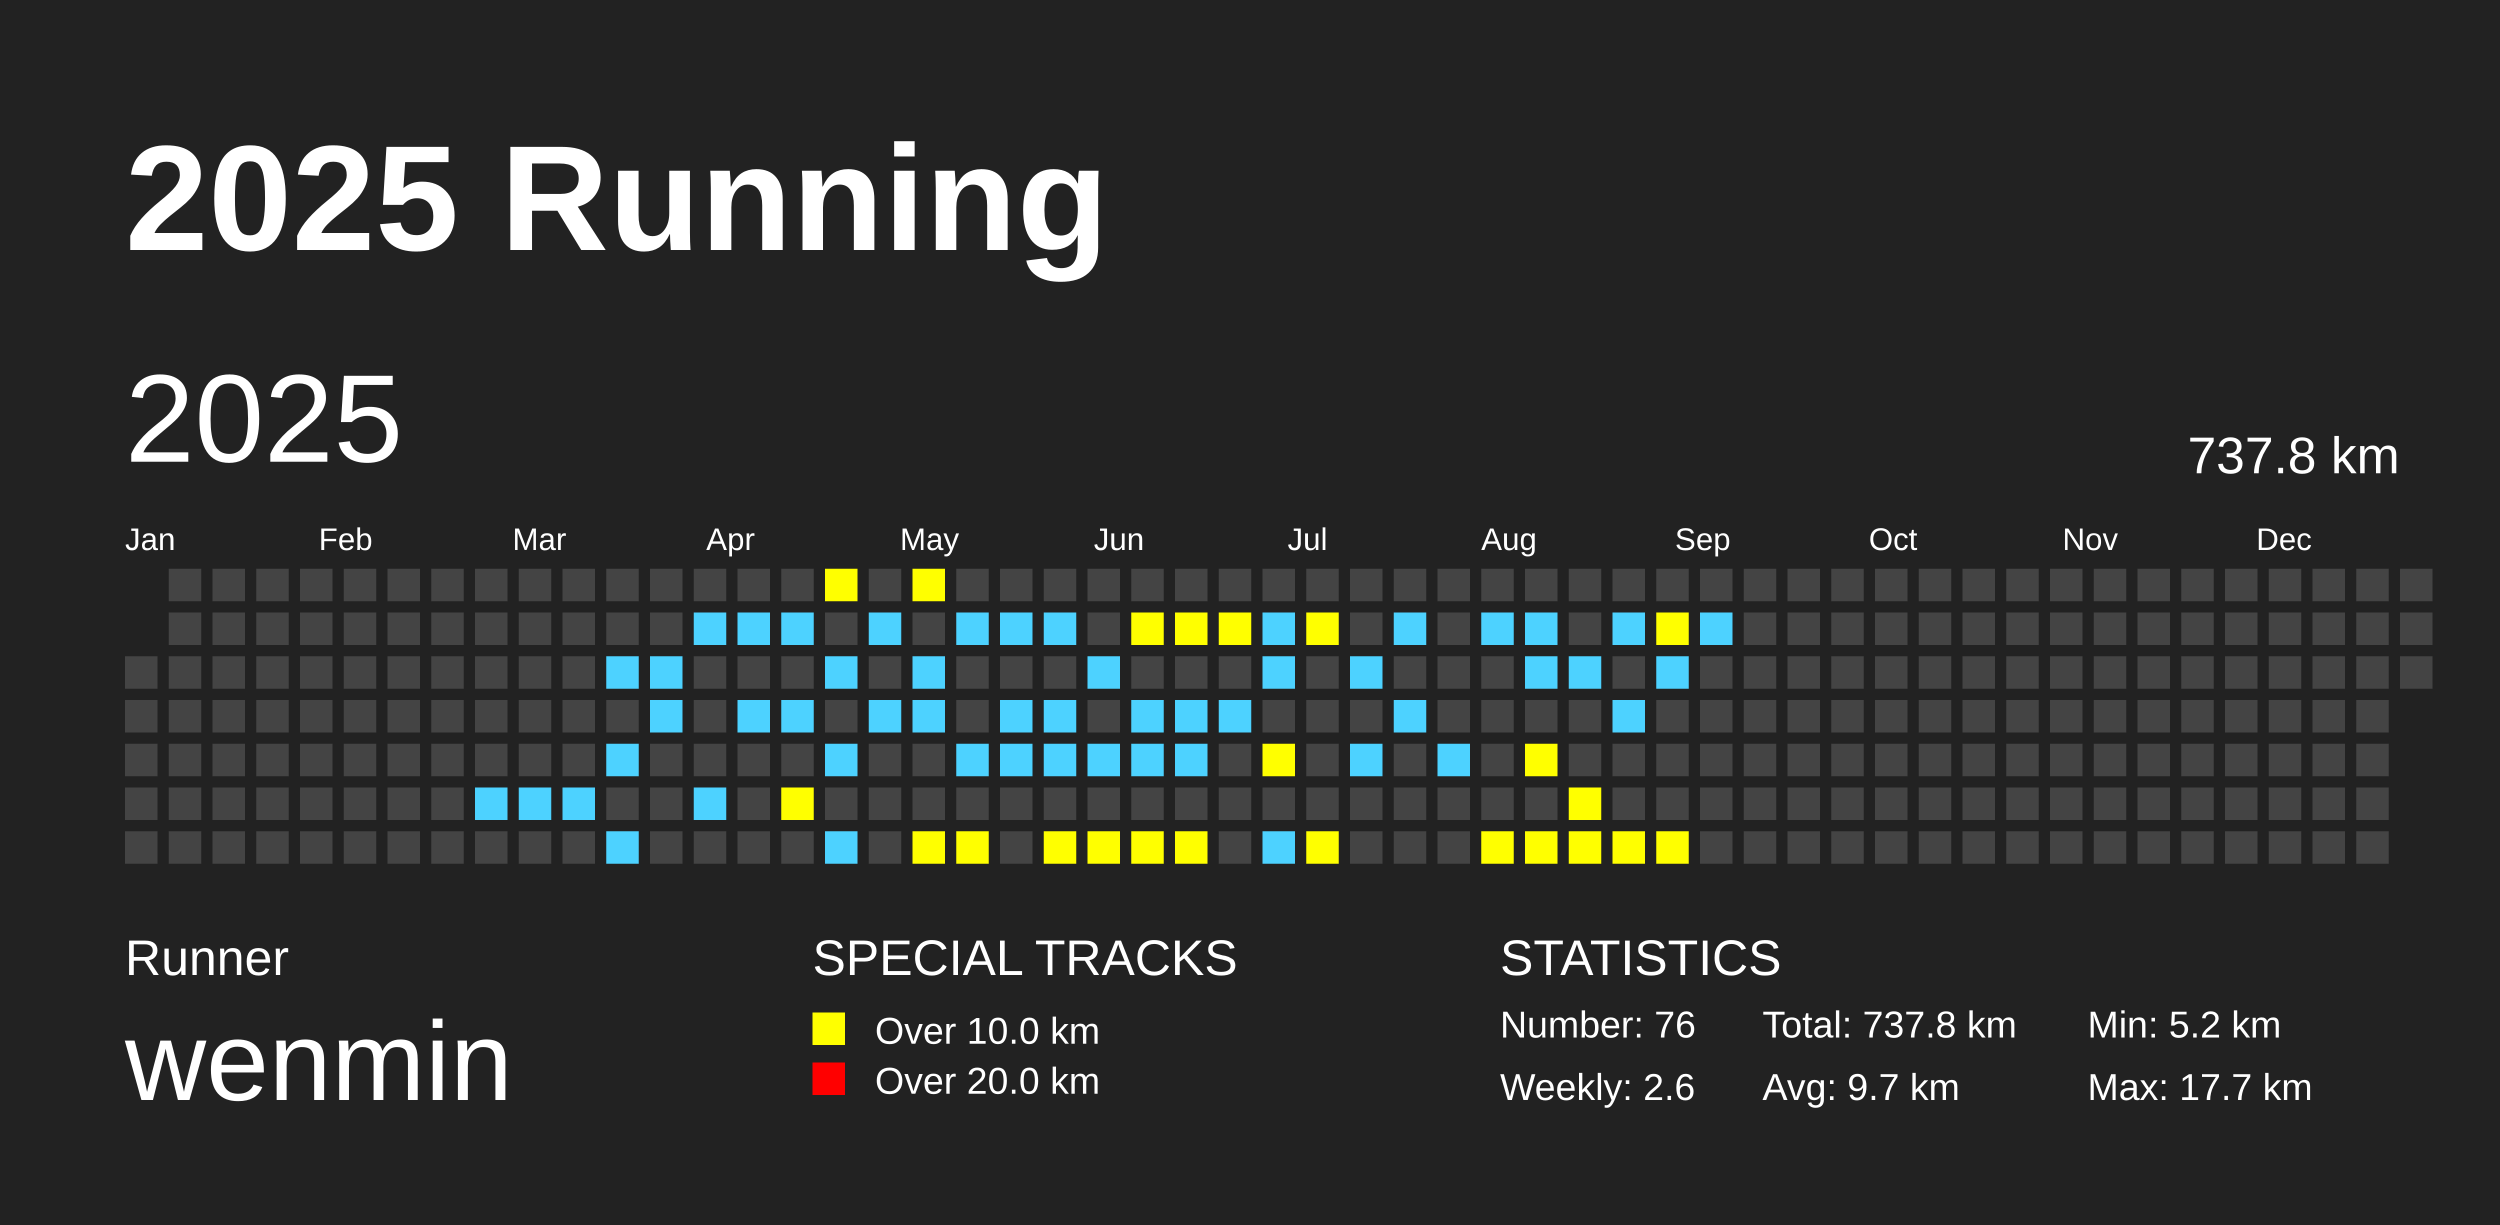
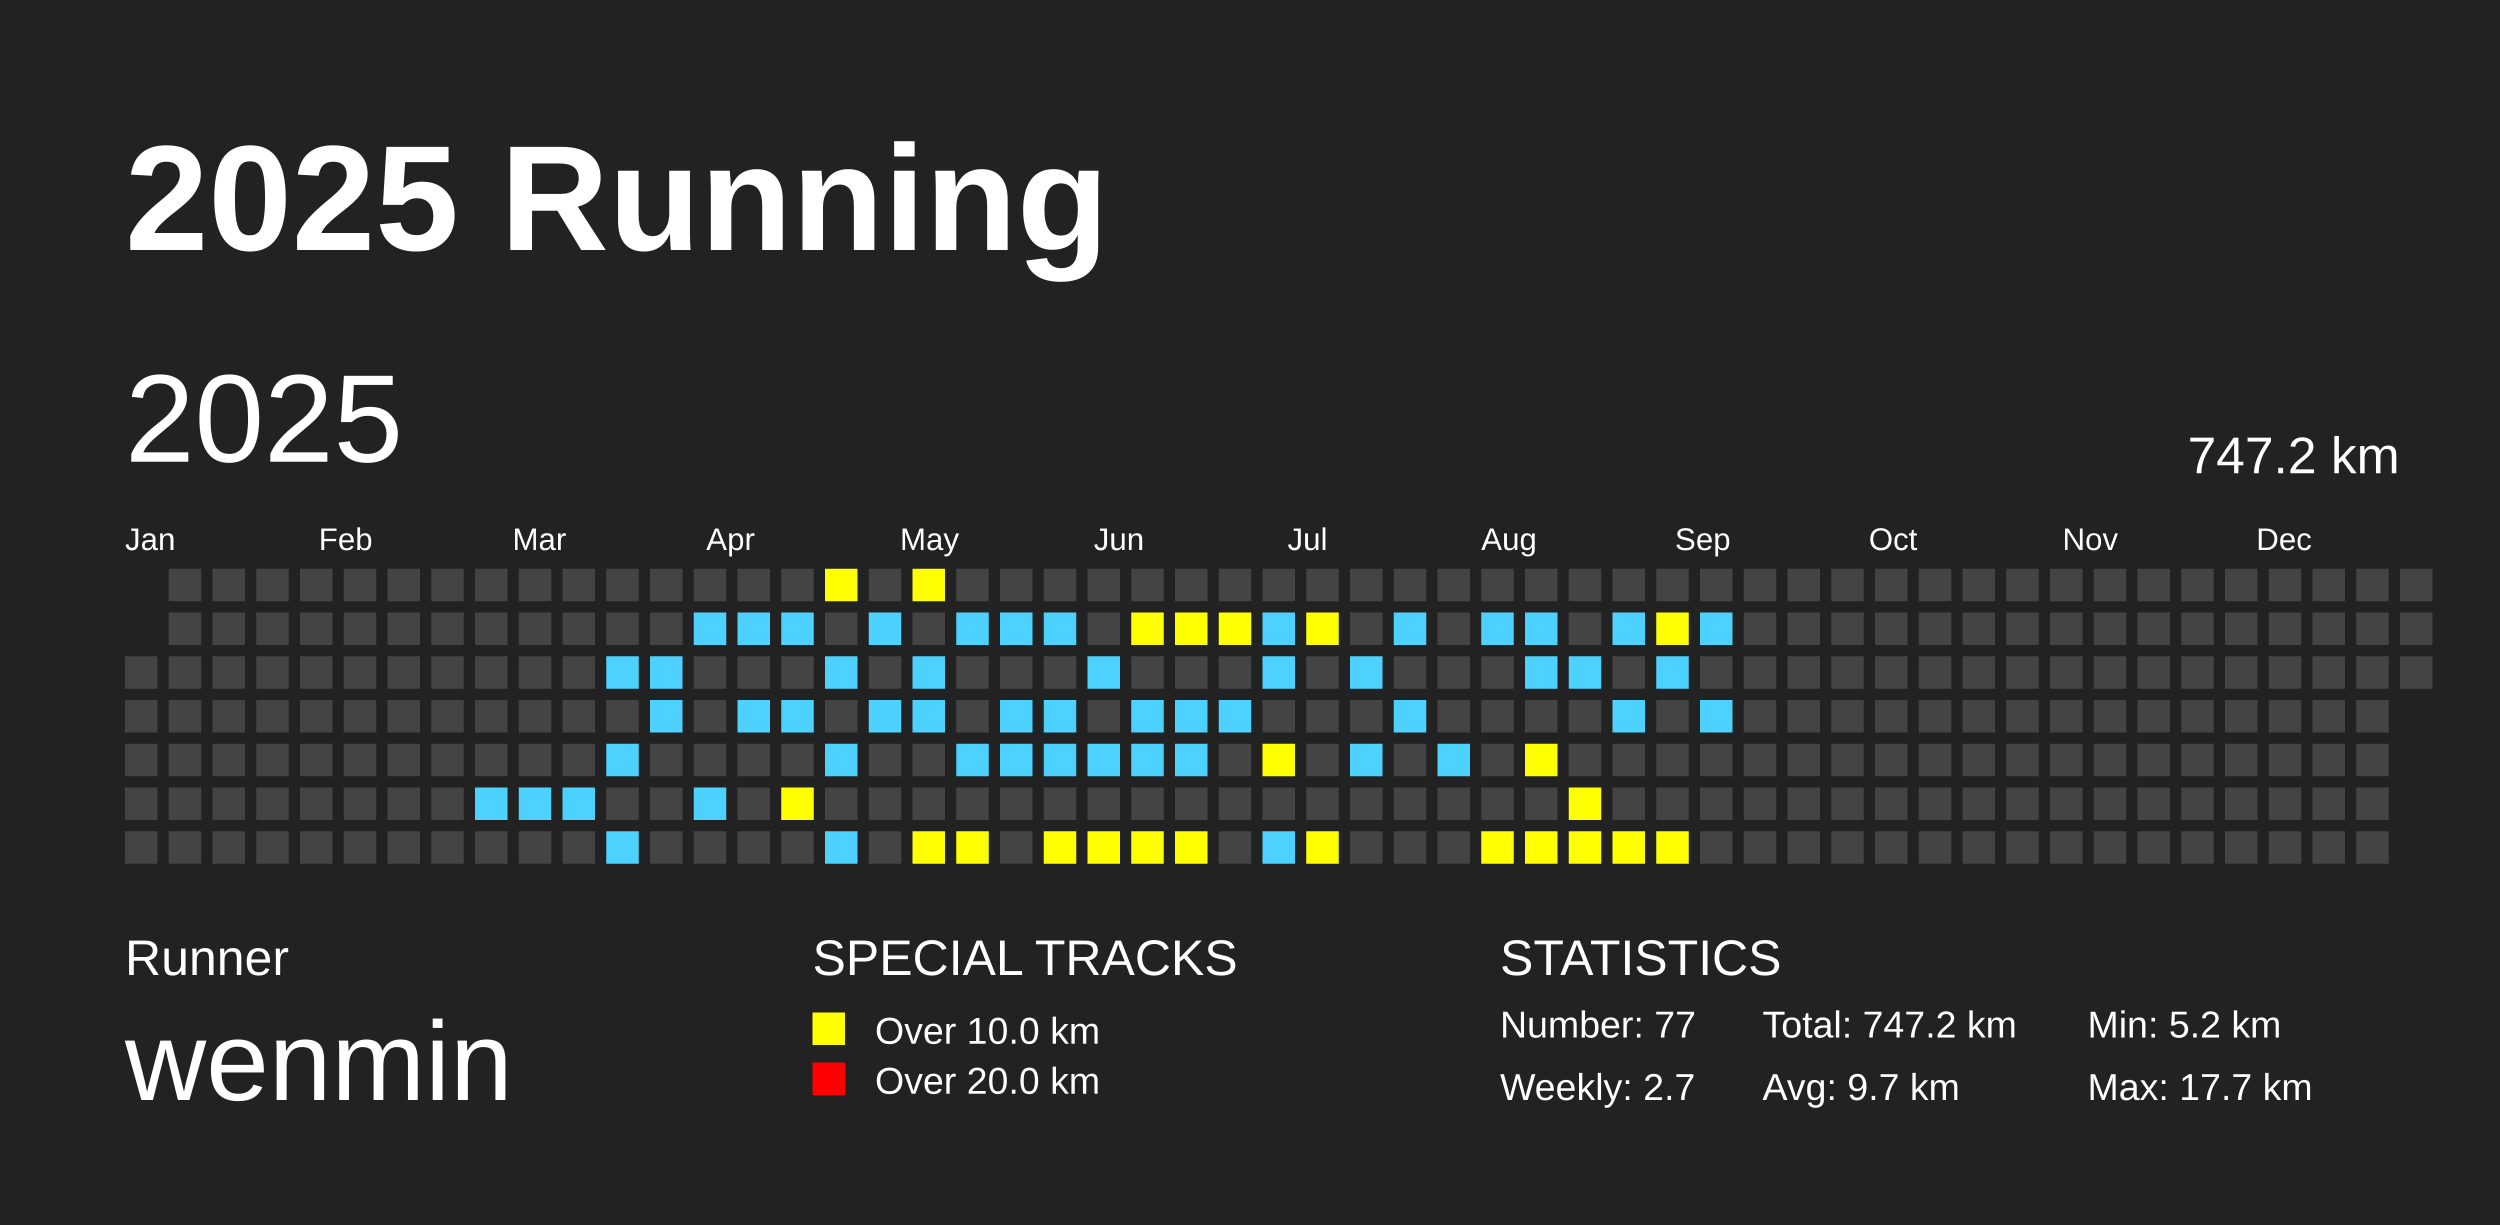
<svg xmlns="http://www.w3.org/2000/svg" baseProfile="full" height="98mm" version="1.1" viewBox="0,0,200,98" width="200mm">
  <defs />
  <rect fill="#222222" height="98" width="200" x="0" y="0" />
  <text fill="#FFFFFF" style="font-size:12px; font-family:Arial; font-weight:bold;" x="10" y="20">2025 Running</text>
  <text fill="#FFFFFF" style="font-size:4px; font-family:Arial" x="10" y="78">Runner</text>
  <text fill="#FFFFFF" style="font-size:9px; font-family:Arial" x="10" y="88">wenmin</text>
  <text fill="#FFFFFF" style="font-size:4px; font-family:Arial" x="65" y="78">SPECIAL TRACKS</text>
  <rect fill="yellow" height="2.6" width="2.6" x="65" y="81" />
  <text fill="#FFFFFF" style="font-size:3px; font-family:Arial" x="70" y="83.5">Over 10.0 km</text>
  <rect fill="red" height="2.6" width="2.6" x="65" y="85" />
  <text fill="#FFFFFF" style="font-size:3px; font-family:Arial" x="70" y="87.5">Over 20.0 km</text>
  <text fill="#FFFFFF" style="font-size:4px; font-family:Arial" x="120" y="78">STATISTICS</text>
-   <text fill="#FFFFFF" style="font-size:3px; font-family:Arial" x="120" y="83">Number: 76</text>
-   <text fill="#FFFFFF" style="font-size:3px; font-family:Arial" x="120" y="88">Weekly: 2.6</text>
-   <text fill="#FFFFFF" style="font-size:3px; font-family:Arial" x="141" y="83">Total: 737.8 km</text>
+   <text fill="#FFFFFF" style="font-size:3px; font-family:Arial" x="120" y="83">Number: 77</text>
+   <text fill="#FFFFFF" style="font-size:3px; font-family:Arial" x="120" y="88">Weekly: 2.7</text>
+   <text fill="#FFFFFF" style="font-size:3px; font-family:Arial" x="141" y="83">Total: 747.2 km</text>
  <text fill="#FFFFFF" style="font-size:3px; font-family:Arial" x="141" y="88">Avg: 9.7 km</text>
  <text fill="#FFFFFF" style="font-size:3px; font-family:Arial" x="167" y="83">Min: 5.2 km</text>
  <text fill="#FFFFFF" style="font-size:3px; font-family:Arial" x="167" y="88">Max: 17.7 km</text>
  <text dominant-baseline="hanging" fill="#FFFFFF" style="font-size:10.0px; font-family:Arial;" x="10" y="30">2025</text>
-   <text dominant-baseline="hanging" fill="#FFFFFF" style="font-size:4.125px; font-family:Arial;" x="175" y="35">737.8 km</text>
+   <text dominant-baseline="hanging" fill="#FFFFFF" style="font-size:4.125px; font-family:Arial;" x="175" y="35">747.2 km</text>
  <text fill="#FFFFFF" style="font-size:2.5px; font-family:Arial" x="10.0" y="44">Jan</text>
  <text fill="#FFFFFF" style="font-size:2.5px; font-family:Arial" x="25.5" y="44">Feb</text>
  <text fill="#FFFFFF" style="font-size:2.5px; font-family:Arial" x="41.0" y="44">Mar</text>
  <text fill="#FFFFFF" style="font-size:2.5px; font-family:Arial" x="56.5" y="44">Apr</text>
  <text fill="#FFFFFF" style="font-size:2.5px; font-family:Arial" x="72.0" y="44">May</text>
  <text fill="#FFFFFF" style="font-size:2.5px; font-family:Arial" x="87.5" y="44">Jun</text>
  <text fill="#FFFFFF" style="font-size:2.5px; font-family:Arial" x="103.0" y="44">Jul</text>
  <text fill="#FFFFFF" style="font-size:2.5px; font-family:Arial" x="118.5" y="44">Aug</text>
  <text fill="#FFFFFF" style="font-size:2.5px; font-family:Arial" x="134.0" y="44">Sep</text>
  <text fill="#FFFFFF" style="font-size:2.5px; font-family:Arial" x="149.5" y="44">Oct</text>
  <text fill="#FFFFFF" style="font-size:2.5px; font-family:Arial" x="165.0" y="44">Nov</text>
  <text fill="#FFFFFF" style="font-size:2.5px; font-family:Arial" x="180.5" y="44">Dec</text>
  <rect fill="#444444" height="2.6" width="2.6" x="10.0" y="52.5" />
  <rect fill="#444444" height="2.6" width="2.6" x="10.0" y="56.0" />
  <rect fill="#444444" height="2.6" width="2.6" x="10.0" y="59.5" />
  <rect fill="#444444" height="2.6" width="2.6" x="10.0" y="63.0" />
  <rect fill="#444444" height="2.6" width="2.6" x="10.0" y="66.5" />
  <rect fill="#444444" height="2.6" width="2.6" x="13.5" y="45.5" />
  <rect fill="#444444" height="2.6" width="2.6" x="13.5" y="49.0" />
  <rect fill="#444444" height="2.6" width="2.6" x="13.5" y="52.5" />
  <rect fill="#444444" height="2.6" width="2.6" x="13.5" y="56.0" />
  <rect fill="#444444" height="2.6" width="2.6" x="13.5" y="59.5" />
  <rect fill="#444444" height="2.6" width="2.6" x="13.5" y="63.0" />
  <rect fill="#444444" height="2.6" width="2.6" x="13.5" y="66.5" />
  <rect fill="#444444" height="2.6" width="2.6" x="17.0" y="45.5" />
  <rect fill="#444444" height="2.6" width="2.6" x="17.0" y="49.0" />
  <rect fill="#444444" height="2.6" width="2.6" x="17.0" y="52.5" />
  <rect fill="#444444" height="2.6" width="2.6" x="17.0" y="56.0" />
  <rect fill="#444444" height="2.6" width="2.6" x="17.0" y="59.5" />
  <rect fill="#444444" height="2.6" width="2.6" x="17.0" y="63.0" />
  <rect fill="#444444" height="2.6" width="2.6" x="17.0" y="66.5" />
  <rect fill="#444444" height="2.6" width="2.6" x="20.5" y="45.5" />
  <rect fill="#444444" height="2.6" width="2.6" x="20.5" y="49.0" />
  <rect fill="#444444" height="2.6" width="2.6" x="20.5" y="52.5" />
  <rect fill="#444444" height="2.6" width="2.6" x="20.5" y="56.0" />
  <rect fill="#444444" height="2.6" width="2.6" x="20.5" y="59.5" />
  <rect fill="#444444" height="2.6" width="2.6" x="20.5" y="63.0" />
  <rect fill="#444444" height="2.6" width="2.6" x="20.5" y="66.5" />
  <rect fill="#444444" height="2.6" width="2.6" x="24.0" y="45.5" />
  <rect fill="#444444" height="2.6" width="2.6" x="24.0" y="49.0" />
  <rect fill="#444444" height="2.6" width="2.6" x="24.0" y="52.5" />
  <rect fill="#444444" height="2.6" width="2.6" x="24.0" y="56.0" />
  <rect fill="#444444" height="2.6" width="2.6" x="24.0" y="59.5" />
  <rect fill="#444444" height="2.6" width="2.6" x="24.0" y="63.0" />
  <rect fill="#444444" height="2.6" width="2.6" x="24.0" y="66.5" />
  <rect fill="#444444" height="2.6" width="2.6" x="27.5" y="45.5" />
  <rect fill="#444444" height="2.6" width="2.6" x="27.5" y="49.0" />
  <rect fill="#444444" height="2.6" width="2.6" x="27.5" y="52.5" />
  <rect fill="#444444" height="2.6" width="2.6" x="27.5" y="56.0" />
  <rect fill="#444444" height="2.6" width="2.6" x="27.5" y="59.5" />
  <rect fill="#444444" height="2.6" width="2.6" x="27.5" y="63.0" />
  <rect fill="#444444" height="2.6" width="2.6" x="27.5" y="66.5" />
  <rect fill="#444444" height="2.6" width="2.6" x="31.0" y="45.5" />
  <rect fill="#444444" height="2.6" width="2.6" x="31.0" y="49.0" />
  <rect fill="#444444" height="2.6" width="2.6" x="31.0" y="52.5" />
  <rect fill="#444444" height="2.6" width="2.6" x="31.0" y="56.0" />
  <rect fill="#444444" height="2.6" width="2.6" x="31.0" y="59.5" />
  <rect fill="#444444" height="2.6" width="2.6" x="31.0" y="63.0" />
  <rect fill="#444444" height="2.6" width="2.6" x="31.0" y="66.5" />
  <rect fill="#444444" height="2.6" width="2.6" x="34.5" y="45.5" />
  <rect fill="#444444" height="2.6" width="2.6" x="34.5" y="49.0" />
  <rect fill="#444444" height="2.6" width="2.6" x="34.5" y="52.5" />
  <rect fill="#444444" height="2.6" width="2.6" x="34.5" y="56.0" />
  <rect fill="#444444" height="2.6" width="2.6" x="34.5" y="59.5" />
  <rect fill="#444444" height="2.6" width="2.6" x="34.5" y="63.0" />
  <rect fill="#444444" height="2.6" width="2.6" x="34.5" y="66.5" />
  <rect fill="#444444" height="2.6" width="2.6" x="38.0" y="45.5" />
  <rect fill="#444444" height="2.6" width="2.6" x="38.0" y="49.0" />
  <rect fill="#444444" height="2.6" width="2.6" x="38.0" y="52.5" />
  <rect fill="#444444" height="2.6" width="2.6" x="38.0" y="56.0" />
  <rect fill="#444444" height="2.6" width="2.6" x="38.0" y="59.5" />
  <rect fill="#4DD2FF" height="2.6" width="2.6" x="38.0" y="63.0" />
  <rect fill="#444444" height="2.6" width="2.6" x="38.0" y="66.5" />
  <rect fill="#444444" height="2.6" width="2.6" x="41.5" y="45.5" />
  <rect fill="#444444" height="2.6" width="2.6" x="41.5" y="49.0" />
  <rect fill="#444444" height="2.6" width="2.6" x="41.5" y="52.5" />
  <rect fill="#444444" height="2.6" width="2.6" x="41.5" y="56.0" />
  <rect fill="#444444" height="2.6" width="2.6" x="41.5" y="59.5" />
  <rect fill="#4DD2FF" height="2.6" width="2.6" x="41.5" y="63.0" />
  <rect fill="#444444" height="2.6" width="2.6" x="41.5" y="66.5" />
  <rect fill="#444444" height="2.6" width="2.6" x="45.0" y="45.5" />
  <rect fill="#444444" height="2.6" width="2.6" x="45.0" y="49.0" />
  <rect fill="#444444" height="2.6" width="2.6" x="45.0" y="52.5" />
  <rect fill="#444444" height="2.6" width="2.6" x="45.0" y="56.0" />
  <rect fill="#444444" height="2.6" width="2.6" x="45.0" y="59.5" />
  <rect fill="#4DD2FF" height="2.6" width="2.6" x="45.0" y="63.0" />
  <rect fill="#444444" height="2.6" width="2.6" x="45.0" y="66.5" />
  <rect fill="#444444" height="2.6" width="2.6" x="48.5" y="45.5" />
  <rect fill="#444444" height="2.6" width="2.6" x="48.5" y="49.0" />
  <rect fill="#4DD2FF" height="2.6" width="2.6" x="48.5" y="52.5" />
  <rect fill="#444444" height="2.6" width="2.6" x="48.5" y="56.0" />
  <rect fill="#4DD2FF" height="2.6" width="2.6" x="48.5" y="59.5" />
  <rect fill="#444444" height="2.6" width="2.6" x="48.5" y="63.0" />
  <rect fill="#4DD2FF" height="2.6" width="2.6" x="48.5" y="66.5" />
  <rect fill="#444444" height="2.6" width="2.6" x="52.0" y="45.5" />
  <rect fill="#444444" height="2.6" width="2.6" x="52.0" y="49.0" />
  <rect fill="#4DD2FF" height="2.6" width="2.6" x="52.0" y="52.5" />
  <rect fill="#4DD2FF" height="2.6" width="2.6" x="52.0" y="56.0" />
  <rect fill="#444444" height="2.6" width="2.6" x="52.0" y="59.5" />
  <rect fill="#444444" height="2.6" width="2.6" x="52.0" y="63.0" />
  <rect fill="#444444" height="2.6" width="2.6" x="52.0" y="66.5" />
  <rect fill="#444444" height="2.6" width="2.6" x="55.5" y="45.5" />
  <rect fill="#4DD2FF" height="2.6" width="2.6" x="55.5" y="49.0" />
  <rect fill="#444444" height="2.6" width="2.6" x="55.5" y="52.5" />
  <rect fill="#444444" height="2.6" width="2.6" x="55.5" y="56.0" />
  <rect fill="#444444" height="2.6" width="2.6" x="55.5" y="59.5" />
  <rect fill="#4DD2FF" height="2.6" width="2.6" x="55.5" y="63.0" />
  <rect fill="#444444" height="2.6" width="2.6" x="55.5" y="66.5" />
  <rect fill="#444444" height="2.6" width="2.6" x="59.0" y="45.5" />
  <rect fill="#4DD2FF" height="2.6" width="2.6" x="59.0" y="49.0" />
  <rect fill="#444444" height="2.6" width="2.6" x="59.0" y="52.5" />
  <rect fill="#4DD2FF" height="2.6" width="2.6" x="59.0" y="56.0" />
  <rect fill="#444444" height="2.6" width="2.6" x="59.0" y="59.5" />
  <rect fill="#444444" height="2.6" width="2.6" x="59.0" y="63.0" />
  <rect fill="#444444" height="2.6" width="2.6" x="59.0" y="66.5" />
  <rect fill="#444444" height="2.6" width="2.6" x="62.5" y="45.5" />
  <rect fill="#4DD2FF" height="2.6" width="2.6" x="62.5" y="49.0" />
  <rect fill="#444444" height="2.6" width="2.6" x="62.5" y="52.5" />
  <rect fill="#4DD2FF" height="2.6" width="2.6" x="62.5" y="56.0" />
  <rect fill="#444444" height="2.6" width="2.6" x="62.5" y="59.5" />
  <rect fill="yellow" height="2.6" width="2.6" x="62.5" y="63.0" />
  <rect fill="#444444" height="2.6" width="2.6" x="62.5" y="66.5" />
  <rect fill="yellow" height="2.6" width="2.6" x="66.0" y="45.5" />
  <rect fill="#444444" height="2.6" width="2.6" x="66.0" y="49.0" />
  <rect fill="#4DD2FF" height="2.6" width="2.6" x="66.0" y="52.5" />
  <rect fill="#444444" height="2.6" width="2.6" x="66.0" y="56.0" />
  <rect fill="#4DD2FF" height="2.6" width="2.6" x="66.0" y="59.5" />
  <rect fill="#444444" height="2.6" width="2.6" x="66.0" y="63.0" />
  <rect fill="#4DD2FF" height="2.6" width="2.6" x="66.0" y="66.5" />
  <rect fill="#444444" height="2.6" width="2.6" x="69.5" y="45.5" />
  <rect fill="#4DD2FF" height="2.6" width="2.6" x="69.5" y="49.0" />
  <rect fill="#444444" height="2.6" width="2.6" x="69.5" y="52.5" />
  <rect fill="#4DD2FF" height="2.6" width="2.6" x="69.5" y="56.0" />
  <rect fill="#444444" height="2.6" width="2.6" x="69.5" y="59.5" />
  <rect fill="#444444" height="2.6" width="2.6" x="69.5" y="63.0" />
  <rect fill="#444444" height="2.6" width="2.6" x="69.5" y="66.5" />
  <rect fill="yellow" height="2.6" width="2.6" x="73.0" y="45.5" />
  <rect fill="#444444" height="2.6" width="2.6" x="73.0" y="49.0" />
  <rect fill="#4DD2FF" height="2.6" width="2.6" x="73.0" y="52.5" />
  <rect fill="#4DD2FF" height="2.6" width="2.6" x="73.0" y="56.0" />
  <rect fill="#444444" height="2.6" width="2.6" x="73.0" y="59.5" />
  <rect fill="#444444" height="2.6" width="2.6" x="73.0" y="63.0" />
  <rect fill="yellow" height="2.6" width="2.6" x="73.0" y="66.5" />
  <rect fill="#444444" height="2.6" width="2.6" x="76.5" y="45.5" />
  <rect fill="#4DD2FF" height="2.6" width="2.6" x="76.5" y="49.0" />
  <rect fill="#444444" height="2.6" width="2.6" x="76.5" y="52.5" />
  <rect fill="#444444" height="2.6" width="2.6" x="76.5" y="56.0" />
  <rect fill="#4DD2FF" height="2.6" width="2.6" x="76.5" y="59.5" />
  <rect fill="#444444" height="2.6" width="2.6" x="76.5" y="63.0" />
  <rect fill="yellow" height="2.6" width="2.6" x="76.5" y="66.5" />
  <rect fill="#444444" height="2.6" width="2.6" x="80.0" y="45.5" />
  <rect fill="#4DD2FF" height="2.6" width="2.6" x="80.0" y="49.0" />
  <rect fill="#444444" height="2.6" width="2.6" x="80.0" y="52.5" />
  <rect fill="#4DD2FF" height="2.6" width="2.6" x="80.0" y="56.0" />
  <rect fill="#4DD2FF" height="2.6" width="2.6" x="80.0" y="59.5" />
  <rect fill="#444444" height="2.6" width="2.6" x="80.0" y="63.0" />
  <rect fill="#444444" height="2.6" width="2.6" x="80.0" y="66.5" />
  <rect fill="#444444" height="2.6" width="2.6" x="83.5" y="45.5" />
  <rect fill="#4DD2FF" height="2.6" width="2.6" x="83.5" y="49.0" />
  <rect fill="#444444" height="2.6" width="2.6" x="83.5" y="52.5" />
  <rect fill="#4DD2FF" height="2.6" width="2.6" x="83.5" y="56.0" />
  <rect fill="#4DD2FF" height="2.6" width="2.6" x="83.5" y="59.5" />
  <rect fill="#444444" height="2.6" width="2.6" x="83.5" y="63.0" />
  <rect fill="yellow" height="2.6" width="2.6" x="83.5" y="66.5" />
  <rect fill="#444444" height="2.6" width="2.6" x="87.0" y="45.5" />
  <rect fill="#444444" height="2.6" width="2.6" x="87.0" y="49.0" />
  <rect fill="#4DD2FF" height="2.6" width="2.6" x="87.0" y="52.5" />
  <rect fill="#444444" height="2.6" width="2.6" x="87.0" y="56.0" />
  <rect fill="#4DD2FF" height="2.6" width="2.6" x="87.0" y="59.5" />
  <rect fill="#444444" height="2.6" width="2.6" x="87.0" y="63.0" />
  <rect fill="yellow" height="2.6" width="2.6" x="87.0" y="66.5" />
  <rect fill="#444444" height="2.6" width="2.6" x="90.5" y="45.5" />
  <rect fill="yellow" height="2.6" width="2.6" x="90.5" y="49.0" />
  <rect fill="#444444" height="2.6" width="2.6" x="90.5" y="52.5" />
  <rect fill="#4DD2FF" height="2.6" width="2.6" x="90.5" y="56.0" />
  <rect fill="#4DD2FF" height="2.6" width="2.6" x="90.5" y="59.5" />
  <rect fill="#444444" height="2.6" width="2.6" x="90.5" y="63.0" />
  <rect fill="yellow" height="2.6" width="2.6" x="90.5" y="66.5" />
  <rect fill="#444444" height="2.6" width="2.6" x="94.0" y="45.5" />
  <rect fill="yellow" height="2.6" width="2.6" x="94.0" y="49.0" />
  <rect fill="#444444" height="2.6" width="2.6" x="94.0" y="52.5" />
  <rect fill="#4DD2FF" height="2.6" width="2.6" x="94.0" y="56.0" />
  <rect fill="#4DD2FF" height="2.6" width="2.6" x="94.0" y="59.5" />
  <rect fill="#444444" height="2.6" width="2.6" x="94.0" y="63.0" />
  <rect fill="yellow" height="2.6" width="2.6" x="94.0" y="66.5" />
  <rect fill="#444444" height="2.6" width="2.6" x="97.5" y="45.5" />
  <rect fill="yellow" height="2.6" width="2.6" x="97.5" y="49.0" />
  <rect fill="#444444" height="2.6" width="2.6" x="97.5" y="52.5" />
  <rect fill="#4DD2FF" height="2.6" width="2.6" x="97.5" y="56.0" />
  <rect fill="#444444" height="2.6" width="2.6" x="97.5" y="59.5" />
  <rect fill="#444444" height="2.6" width="2.6" x="97.5" y="63.0" />
  <rect fill="#444444" height="2.6" width="2.6" x="97.5" y="66.5" />
  <rect fill="#444444" height="2.6" width="2.6" x="101.0" y="45.5" />
  <rect fill="#4DD2FF" height="2.6" width="2.6" x="101.0" y="49.0" />
  <rect fill="#4DD2FF" height="2.6" width="2.6" x="101.0" y="52.5" />
  <rect fill="#444444" height="2.6" width="2.6" x="101.0" y="56.0" />
  <rect fill="yellow" height="2.6" width="2.6" x="101.0" y="59.5" />
  <rect fill="#444444" height="2.6" width="2.6" x="101.0" y="63.0" />
  <rect fill="#4DD2FF" height="2.6" width="2.6" x="101.0" y="66.5" />
  <rect fill="#444444" height="2.6" width="2.6" x="104.5" y="45.5" />
  <rect fill="yellow" height="2.6" width="2.6" x="104.5" y="49.0" />
  <rect fill="#444444" height="2.6" width="2.6" x="104.5" y="52.5" />
  <rect fill="#444444" height="2.6" width="2.6" x="104.5" y="56.0" />
  <rect fill="#444444" height="2.6" width="2.6" x="104.5" y="59.5" />
  <rect fill="#444444" height="2.6" width="2.6" x="104.5" y="63.0" />
  <rect fill="yellow" height="2.6" width="2.6" x="104.5" y="66.5" />
  <rect fill="#444444" height="2.6" width="2.6" x="108.0" y="45.5" />
  <rect fill="#444444" height="2.6" width="2.6" x="108.0" y="49.0" />
  <rect fill="#4DD2FF" height="2.6" width="2.6" x="108.0" y="52.5" />
  <rect fill="#444444" height="2.6" width="2.6" x="108.0" y="56.0" />
  <rect fill="#4DD2FF" height="2.6" width="2.6" x="108.0" y="59.5" />
  <rect fill="#444444" height="2.6" width="2.6" x="108.0" y="63.0" />
  <rect fill="#444444" height="2.6" width="2.6" x="108.0" y="66.5" />
  <rect fill="#444444" height="2.6" width="2.6" x="111.5" y="45.5" />
  <rect fill="#4DD2FF" height="2.6" width="2.6" x="111.5" y="49.0" />
  <rect fill="#444444" height="2.6" width="2.6" x="111.5" y="52.5" />
  <rect fill="#4DD2FF" height="2.6" width="2.6" x="111.5" y="56.0" />
  <rect fill="#444444" height="2.6" width="2.6" x="111.5" y="59.5" />
  <rect fill="#444444" height="2.6" width="2.6" x="111.5" y="63.0" />
  <rect fill="#444444" height="2.6" width="2.6" x="111.5" y="66.5" />
  <rect fill="#444444" height="2.6" width="2.6" x="115.0" y="45.5" />
  <rect fill="#444444" height="2.6" width="2.6" x="115.0" y="49.0" />
  <rect fill="#444444" height="2.6" width="2.6" x="115.0" y="52.5" />
  <rect fill="#444444" height="2.6" width="2.6" x="115.0" y="56.0" />
  <rect fill="#4DD2FF" height="2.6" width="2.6" x="115.0" y="59.5" />
  <rect fill="#444444" height="2.6" width="2.6" x="115.0" y="63.0" />
  <rect fill="#444444" height="2.6" width="2.6" x="115.0" y="66.5" />
  <rect fill="#444444" height="2.6" width="2.6" x="118.5" y="45.5" />
  <rect fill="#4DD2FF" height="2.6" width="2.6" x="118.5" y="49.0" />
  <rect fill="#444444" height="2.6" width="2.6" x="118.5" y="52.5" />
  <rect fill="#444444" height="2.6" width="2.6" x="118.5" y="56.0" />
  <rect fill="#444444" height="2.6" width="2.6" x="118.5" y="59.5" />
  <rect fill="#444444" height="2.6" width="2.6" x="118.5" y="63.0" />
  <rect fill="yellow" height="2.6" width="2.6" x="118.5" y="66.5" />
  <rect fill="#444444" height="2.6" width="2.6" x="122.0" y="45.5" />
  <rect fill="#4DD2FF" height="2.6" width="2.6" x="122.0" y="49.0" />
  <rect fill="#4DD2FF" height="2.6" width="2.6" x="122.0" y="52.5" />
  <rect fill="#444444" height="2.6" width="2.6" x="122.0" y="56.0" />
  <rect fill="yellow" height="2.6" width="2.6" x="122.0" y="59.5" />
  <rect fill="#444444" height="2.6" width="2.6" x="122.0" y="63.0" />
  <rect fill="yellow" height="2.6" width="2.6" x="122.0" y="66.5" />
  <rect fill="#444444" height="2.6" width="2.6" x="125.5" y="45.5" />
  <rect fill="#444444" height="2.6" width="2.6" x="125.5" y="49.0" />
  <rect fill="#4DD2FF" height="2.6" width="2.6" x="125.5" y="52.5" />
  <rect fill="#444444" height="2.6" width="2.6" x="125.5" y="56.0" />
  <rect fill="#444444" height="2.6" width="2.6" x="125.5" y="59.5" />
  <rect fill="yellow" height="2.6" width="2.6" x="125.5" y="63.0" />
  <rect fill="yellow" height="2.6" width="2.6" x="125.5" y="66.5" />
  <rect fill="#444444" height="2.6" width="2.6" x="129.0" y="45.5" />
  <rect fill="#4DD2FF" height="2.6" width="2.6" x="129.0" y="49.0" />
  <rect fill="#444444" height="2.6" width="2.6" x="129.0" y="52.5" />
  <rect fill="#4DD2FF" height="2.6" width="2.6" x="129.0" y="56.0" />
  <rect fill="#444444" height="2.6" width="2.6" x="129.0" y="59.5" />
  <rect fill="#444444" height="2.6" width="2.6" x="129.0" y="63.0" />
  <rect fill="yellow" height="2.6" width="2.6" x="129.0" y="66.5" />
  <rect fill="#444444" height="2.6" width="2.6" x="132.5" y="45.5" />
  <rect fill="yellow" height="2.6" width="2.6" x="132.5" y="49.0" />
  <rect fill="#4DD2FF" height="2.6" width="2.6" x="132.5" y="52.5" />
  <rect fill="#444444" height="2.6" width="2.6" x="132.5" y="56.0" />
  <rect fill="#444444" height="2.6" width="2.6" x="132.5" y="59.5" />
  <rect fill="#444444" height="2.6" width="2.6" x="132.5" y="63.0" />
  <rect fill="yellow" height="2.6" width="2.6" x="132.5" y="66.5" />
  <rect fill="#444444" height="2.6" width="2.6" x="136.0" y="45.5" />
  <rect fill="#4DD2FF" height="2.6" width="2.6" x="136.0" y="49.0" />
  <rect fill="#444444" height="2.6" width="2.6" x="136.0" y="52.5" />
-   <rect fill="#444444" height="2.6" width="2.6" x="136.0" y="56.0" />
+   <rect fill="#4DD2FF" height="2.6" width="2.6" x="136.0" y="56.0" />
  <rect fill="#444444" height="2.6" width="2.6" x="136.0" y="59.5" />
  <rect fill="#444444" height="2.6" width="2.6" x="136.0" y="63.0" />
  <rect fill="#444444" height="2.6" width="2.6" x="136.0" y="66.5" />
  <rect fill="#444444" height="2.6" width="2.6" x="139.5" y="45.5" />
  <rect fill="#444444" height="2.6" width="2.6" x="139.5" y="49.0" />
  <rect fill="#444444" height="2.6" width="2.6" x="139.5" y="52.5" />
  <rect fill="#444444" height="2.6" width="2.6" x="139.5" y="56.0" />
  <rect fill="#444444" height="2.6" width="2.6" x="139.5" y="59.5" />
  <rect fill="#444444" height="2.6" width="2.6" x="139.5" y="63.0" />
  <rect fill="#444444" height="2.6" width="2.6" x="139.5" y="66.5" />
  <rect fill="#444444" height="2.6" width="2.6" x="143.0" y="45.5" />
  <rect fill="#444444" height="2.6" width="2.6" x="143.0" y="49.0" />
  <rect fill="#444444" height="2.6" width="2.6" x="143.0" y="52.5" />
  <rect fill="#444444" height="2.6" width="2.6" x="143.0" y="56.0" />
  <rect fill="#444444" height="2.6" width="2.6" x="143.0" y="59.5" />
  <rect fill="#444444" height="2.6" width="2.6" x="143.0" y="63.0" />
  <rect fill="#444444" height="2.6" width="2.6" x="143.0" y="66.5" />
  <rect fill="#444444" height="2.6" width="2.6" x="146.5" y="45.5" />
  <rect fill="#444444" height="2.6" width="2.6" x="146.5" y="49.0" />
  <rect fill="#444444" height="2.6" width="2.6" x="146.5" y="52.5" />
  <rect fill="#444444" height="2.6" width="2.6" x="146.5" y="56.0" />
  <rect fill="#444444" height="2.6" width="2.6" x="146.5" y="59.5" />
  <rect fill="#444444" height="2.6" width="2.6" x="146.5" y="63.0" />
  <rect fill="#444444" height="2.6" width="2.6" x="146.5" y="66.5" />
  <rect fill="#444444" height="2.6" width="2.6" x="150.0" y="45.5" />
  <rect fill="#444444" height="2.6" width="2.6" x="150.0" y="49.0" />
  <rect fill="#444444" height="2.6" width="2.6" x="150.0" y="52.5" />
  <rect fill="#444444" height="2.6" width="2.6" x="150.0" y="56.0" />
  <rect fill="#444444" height="2.6" width="2.6" x="150.0" y="59.5" />
  <rect fill="#444444" height="2.6" width="2.6" x="150.0" y="63.0" />
  <rect fill="#444444" height="2.6" width="2.6" x="150.0" y="66.5" />
  <rect fill="#444444" height="2.6" width="2.6" x="153.5" y="45.5" />
  <rect fill="#444444" height="2.6" width="2.6" x="153.5" y="49.0" />
  <rect fill="#444444" height="2.6" width="2.6" x="153.5" y="52.5" />
  <rect fill="#444444" height="2.6" width="2.6" x="153.5" y="56.0" />
  <rect fill="#444444" height="2.6" width="2.6" x="153.5" y="59.5" />
  <rect fill="#444444" height="2.6" width="2.6" x="153.5" y="63.0" />
  <rect fill="#444444" height="2.6" width="2.6" x="153.5" y="66.5" />
  <rect fill="#444444" height="2.6" width="2.6" x="157.0" y="45.5" />
  <rect fill="#444444" height="2.6" width="2.6" x="157.0" y="49.0" />
  <rect fill="#444444" height="2.6" width="2.6" x="157.0" y="52.5" />
  <rect fill="#444444" height="2.6" width="2.6" x="157.0" y="56.0" />
  <rect fill="#444444" height="2.6" width="2.6" x="157.0" y="59.5" />
  <rect fill="#444444" height="2.6" width="2.6" x="157.0" y="63.0" />
  <rect fill="#444444" height="2.6" width="2.6" x="157.0" y="66.5" />
  <rect fill="#444444" height="2.6" width="2.6" x="160.5" y="45.5" />
  <rect fill="#444444" height="2.6" width="2.6" x="160.5" y="49.0" />
  <rect fill="#444444" height="2.6" width="2.6" x="160.5" y="52.5" />
  <rect fill="#444444" height="2.6" width="2.6" x="160.5" y="56.0" />
  <rect fill="#444444" height="2.6" width="2.6" x="160.5" y="59.5" />
  <rect fill="#444444" height="2.6" width="2.6" x="160.5" y="63.0" />
  <rect fill="#444444" height="2.6" width="2.6" x="160.5" y="66.5" />
  <rect fill="#444444" height="2.6" width="2.6" x="164.0" y="45.5" />
  <rect fill="#444444" height="2.6" width="2.6" x="164.0" y="49.0" />
  <rect fill="#444444" height="2.6" width="2.6" x="164.0" y="52.5" />
  <rect fill="#444444" height="2.6" width="2.6" x="164.0" y="56.0" />
  <rect fill="#444444" height="2.6" width="2.6" x="164.0" y="59.5" />
  <rect fill="#444444" height="2.6" width="2.6" x="164.0" y="63.0" />
  <rect fill="#444444" height="2.6" width="2.6" x="164.0" y="66.5" />
  <rect fill="#444444" height="2.6" width="2.6" x="167.5" y="45.5" />
  <rect fill="#444444" height="2.6" width="2.6" x="167.5" y="49.0" />
  <rect fill="#444444" height="2.6" width="2.6" x="167.5" y="52.5" />
  <rect fill="#444444" height="2.6" width="2.6" x="167.5" y="56.0" />
  <rect fill="#444444" height="2.6" width="2.6" x="167.5" y="59.5" />
  <rect fill="#444444" height="2.6" width="2.6" x="167.5" y="63.0" />
  <rect fill="#444444" height="2.6" width="2.6" x="167.5" y="66.5" />
  <rect fill="#444444" height="2.6" width="2.6" x="171.0" y="45.5" />
  <rect fill="#444444" height="2.6" width="2.6" x="171.0" y="49.0" />
  <rect fill="#444444" height="2.6" width="2.6" x="171.0" y="52.5" />
  <rect fill="#444444" height="2.6" width="2.6" x="171.0" y="56.0" />
  <rect fill="#444444" height="2.6" width="2.6" x="171.0" y="59.5" />
  <rect fill="#444444" height="2.6" width="2.6" x="171.0" y="63.0" />
  <rect fill="#444444" height="2.6" width="2.6" x="171.0" y="66.5" />
  <rect fill="#444444" height="2.6" width="2.6" x="174.5" y="45.5" />
  <rect fill="#444444" height="2.6" width="2.6" x="174.5" y="49.0" />
  <rect fill="#444444" height="2.6" width="2.6" x="174.5" y="52.5" />
  <rect fill="#444444" height="2.6" width="2.6" x="174.5" y="56.0" />
  <rect fill="#444444" height="2.6" width="2.6" x="174.5" y="59.5" />
  <rect fill="#444444" height="2.6" width="2.6" x="174.5" y="63.0" />
  <rect fill="#444444" height="2.6" width="2.6" x="174.5" y="66.5" />
  <rect fill="#444444" height="2.6" width="2.6" x="178.0" y="45.5" />
  <rect fill="#444444" height="2.6" width="2.6" x="178.0" y="49.0" />
  <rect fill="#444444" height="2.6" width="2.6" x="178.0" y="52.5" />
  <rect fill="#444444" height="2.6" width="2.6" x="178.0" y="56.0" />
  <rect fill="#444444" height="2.6" width="2.6" x="178.0" y="59.5" />
  <rect fill="#444444" height="2.6" width="2.6" x="178.0" y="63.0" />
  <rect fill="#444444" height="2.6" width="2.6" x="178.0" y="66.5" />
  <rect fill="#444444" height="2.6" width="2.6" x="181.5" y="45.5" />
  <rect fill="#444444" height="2.6" width="2.6" x="181.5" y="49.0" />
  <rect fill="#444444" height="2.6" width="2.6" x="181.5" y="52.5" />
  <rect fill="#444444" height="2.6" width="2.6" x="181.5" y="56.0" />
  <rect fill="#444444" height="2.6" width="2.6" x="181.5" y="59.5" />
  <rect fill="#444444" height="2.6" width="2.6" x="181.5" y="63.0" />
  <rect fill="#444444" height="2.6" width="2.6" x="181.5" y="66.5" />
  <rect fill="#444444" height="2.6" width="2.6" x="185.0" y="45.5" />
  <rect fill="#444444" height="2.6" width="2.6" x="185.0" y="49.0" />
  <rect fill="#444444" height="2.6" width="2.6" x="185.0" y="52.5" />
  <rect fill="#444444" height="2.6" width="2.6" x="185.0" y="56.0" />
  <rect fill="#444444" height="2.6" width="2.6" x="185.0" y="59.5" />
  <rect fill="#444444" height="2.6" width="2.6" x="185.0" y="63.0" />
  <rect fill="#444444" height="2.6" width="2.6" x="185.0" y="66.5" />
  <rect fill="#444444" height="2.6" width="2.6" x="188.5" y="45.5" />
  <rect fill="#444444" height="2.6" width="2.6" x="188.5" y="49.0" />
  <rect fill="#444444" height="2.6" width="2.6" x="188.5" y="52.5" />
  <rect fill="#444444" height="2.6" width="2.6" x="188.5" y="56.0" />
  <rect fill="#444444" height="2.6" width="2.6" x="188.5" y="59.5" />
  <rect fill="#444444" height="2.6" width="2.6" x="188.5" y="63.0" />
  <rect fill="#444444" height="2.6" width="2.6" x="188.5" y="66.5" />
  <rect fill="#444444" height="2.6" width="2.6" x="192.0" y="45.5" />
  <rect fill="#444444" height="2.6" width="2.6" x="192.0" y="49.0" />
  <rect fill="#444444" height="2.6" width="2.6" x="192.0" y="52.5" />
</svg>
